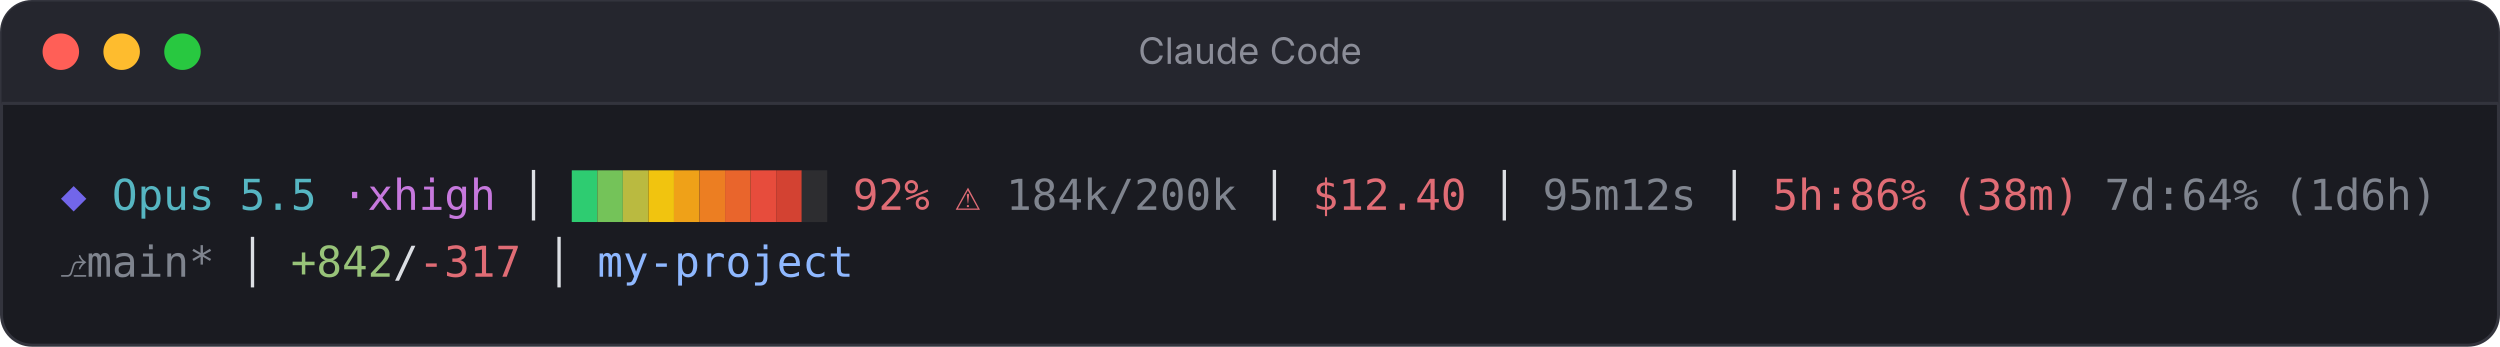
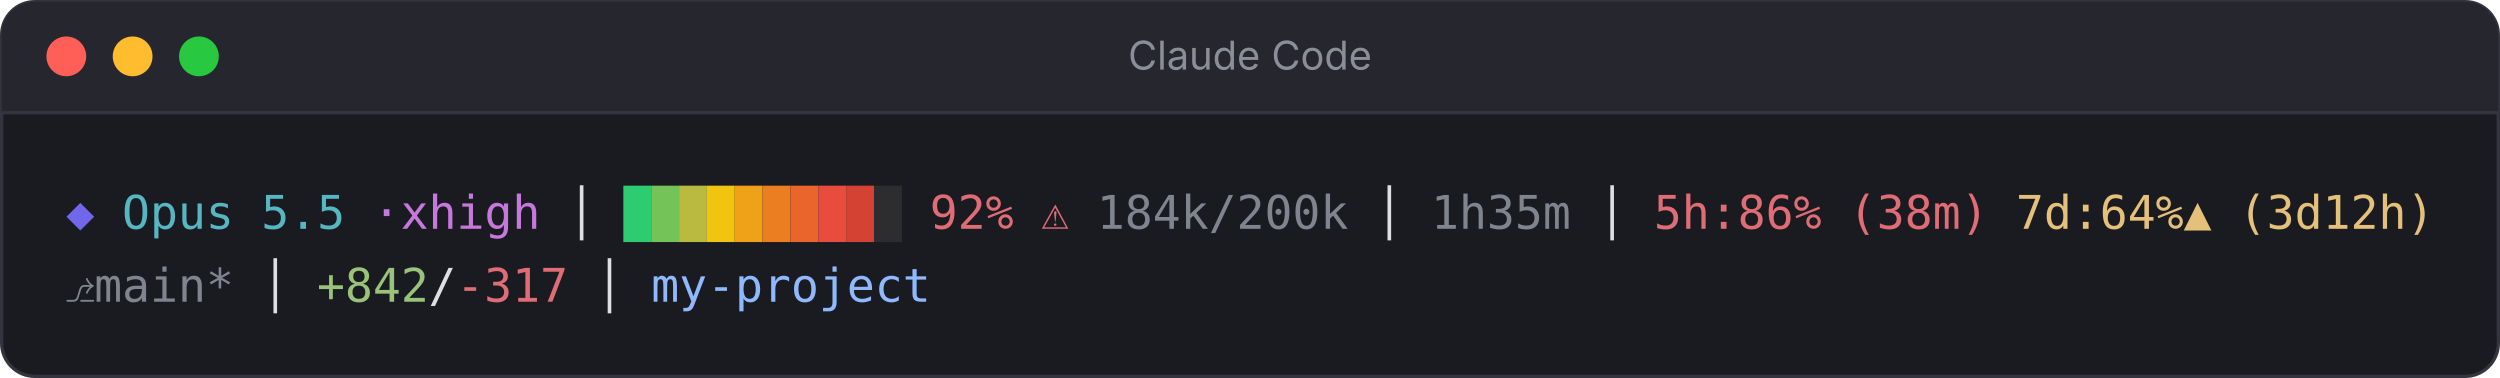
- <svg xmlns="http://www.w3.org/2000/svg" width="822" height="114" viewBox="0 0 822 114" role="img" aria-label="Claude Code status line">
-   <rect x="0.5" y="0.5" width="821" height="113" rx="10" fill="#1a1b21" stroke="#33343d" />
-   <path d="M0.5 34V10.5a10 10 0 0 1 10-10h801a10 10 0 0 1 10 10V34Z" fill="#25262e" />
-   <line x1="0.5" y1="34" x2="821.5" y2="34" stroke="#33343d" />
+ <svg xmlns="http://www.w3.org/2000/svg" width="754" height="114" viewBox="0 0 754 114" role="img" aria-label="Claude Code status line">
+   <rect x="0.5" y="0.5" width="753" height="113" rx="10" fill="#1a1b21" stroke="#33343d" />
+   <path d="M0.5 34V10.5a10 10 0 0 1 10-10h733a10 10 0 0 1 10 10V34Z" fill="#25262e" />
+   <line x1="0.5" y1="34" x2="753.5" y2="34" stroke="#33343d" />
  <circle cx="20" cy="17" r="6" fill="#ff5f57" />
  <circle cx="40" cy="17" r="6" fill="#febc2e" />
  <circle cx="60" cy="17" r="6" fill="#28c840" />
-   <text x="411" y="21" text-anchor="middle" font-family="system-ui,-apple-system,'Segoe UI',sans-serif" font-size="12" fill="#8b8d98">Claude Code</text>
+   <text x="377" y="21" text-anchor="middle" font-family="system-ui,-apple-system,'Segoe UI',sans-serif" font-size="12" fill="#8b8d98">Claude Code</text>
  <g font-family="'Cascadia Mono','SF Mono',Menlo,Consolas,'DejaVu Sans Mono','Liberation Mono',monospace" font-size="14" style="white-space:pre">
    <text x="20.0" y="69" fill="rgb(114,102,234)">◆</text>
    <text x="36.8" y="69" fill="#56b6c2" textLength="33.6">Opus</text>
    <text x="78.8" y="69" fill="#56b6c2" textLength="25.2">5.5</text>
    <text x="112.4" y="69" fill="#c678dd" textLength="50.4">·xhigh</text>
    <text x="171.2" y="69" fill="#dcdfe4">│</text>
    <rect x="188.0" y="56" width="8.4" height="17" fill="rgb(46,204,113)" opacity="1" />
    <rect x="196.4" y="56" width="8.4" height="17" fill="rgb(116,195,89)" opacity="1" />
    <rect x="204.8" y="56" width="8.4" height="17" fill="rgb(186,186,64)" opacity="1" />
    <rect x="213.2" y="56" width="8.4" height="17" fill="rgb(241,196,15)" opacity="1" />
    <rect x="221.6" y="56" width="8.4" height="17" fill="rgb(239,161,24)" opacity="1" />
    <rect x="230.0" y="56" width="8.4" height="17" fill="rgb(236,126,34)" opacity="1" />
    <rect x="238.4" y="56" width="8.4" height="17" fill="rgb(233,101,44)" opacity="1" />
    <rect x="246.8" y="56" width="8.4" height="17" fill="rgb(231,76,60)" opacity="1" />
    <rect x="255.2" y="56" width="8.4" height="17" fill="rgb(211,66,50)" opacity="1" />
    <rect x="263.6" y="56" width="8.4" height="17" fill="rgb(60,60,60)" opacity="0.55" />
    <text x="280.4" y="69" fill="#e06c75" textLength="25.2">92%</text>
    <text x="314.0" y="69" fill="#e06c75">⚠</text>
    <text x="330.8" y="69" fill="#7f848e" textLength="75.6">184k/200k</text>
    <text x="414.8" y="69" fill="#dcdfe4">│</text>
-     <text x="431.6" y="69" fill="#e06c75" textLength="50.4">$12.40</text>
-     <text x="490.4" y="69" fill="#dcdfe4">│</text>
-     <text x="507.2" y="69" fill="#7f848e" textLength="50.4">95m12s</text>
-     <text x="566.0" y="69" fill="#dcdfe4">│</text>
-     <text x="582.8" y="69" fill="#e06c75" textLength="50.4">5h:86%</text>
-     <text x="641.6" y="69" fill="#e06c75" textLength="42.0">(38m)</text>
-     <text x="692.0" y="69" fill="#7f848e" textLength="50.4">7d:64%</text>
-     <text x="750.8" y="69" fill="#7f848e" textLength="50.4">(1d6h)</text>
+     <text x="431.6" y="69" fill="#7f848e" textLength="42.0">1h35m</text>
+     <text x="482.0" y="69" fill="#dcdfe4">│</text>
+     <text x="498.8" y="69" fill="#e06c75" textLength="50.4">5h:86%</text>
+     <text x="557.6" y="69" fill="#e06c75" textLength="42.0">(38m)</text>
+     <text x="608.0" y="69" fill="#e5c07b" textLength="58.8">7d:64%▲</text>
+     <text x="675.2" y="69" fill="#e5c07b" textLength="58.8">(3d12h)</text>
    <text x="20.0" y="91" fill="#7f848e" textLength="50.4">⎇main*</text>
    <text x="78.8" y="91" fill="#dcdfe4">│</text>
    <text x="95.6" y="91" fill="#98c379" textLength="33.6">+842</text>
    <text x="129.2" y="91" fill="#dcdfe4">/</text>
    <text x="137.6" y="91" fill="#e06c75" textLength="33.6">-317</text>
    <text x="179.6" y="91" fill="#dcdfe4">│</text>
    <text x="196.4" y="91" fill="rgb(143,184,255)" textLength="84.0">my-project</text>
  </g>
</svg>
